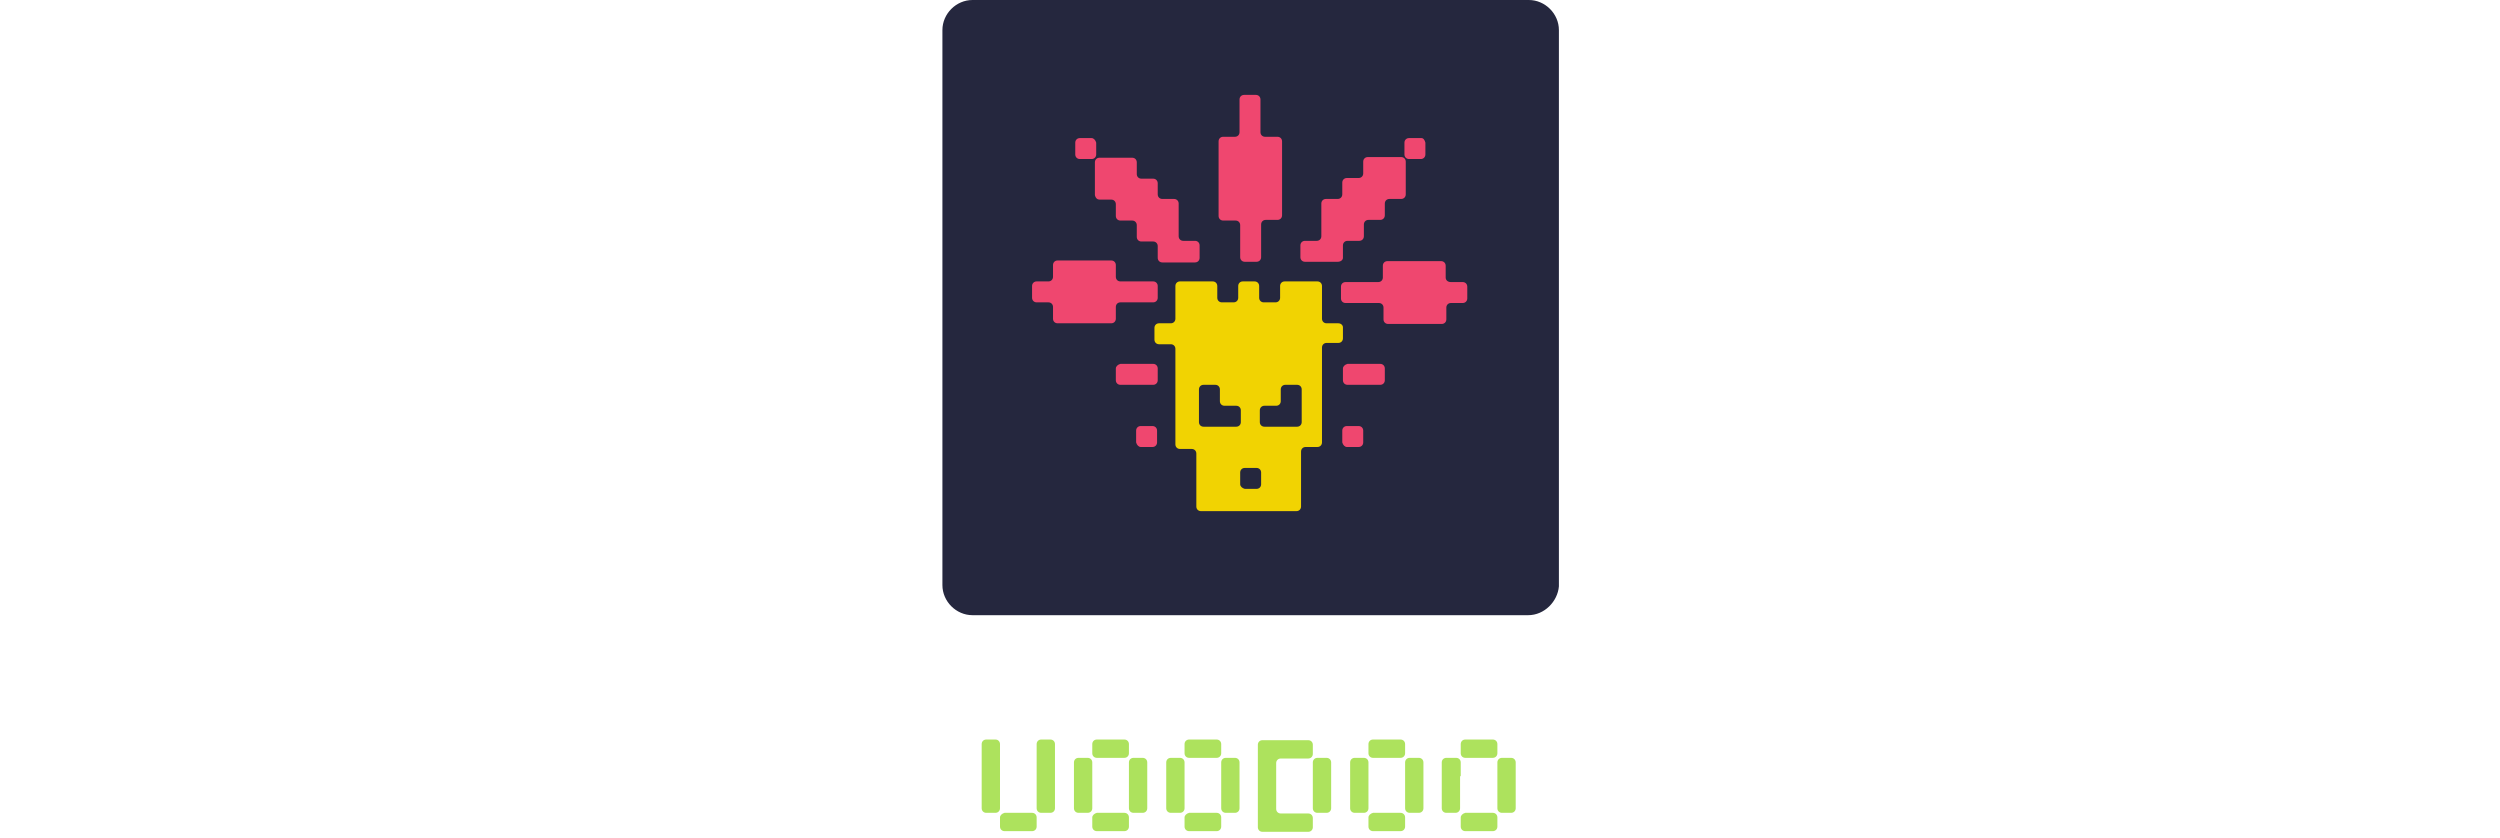
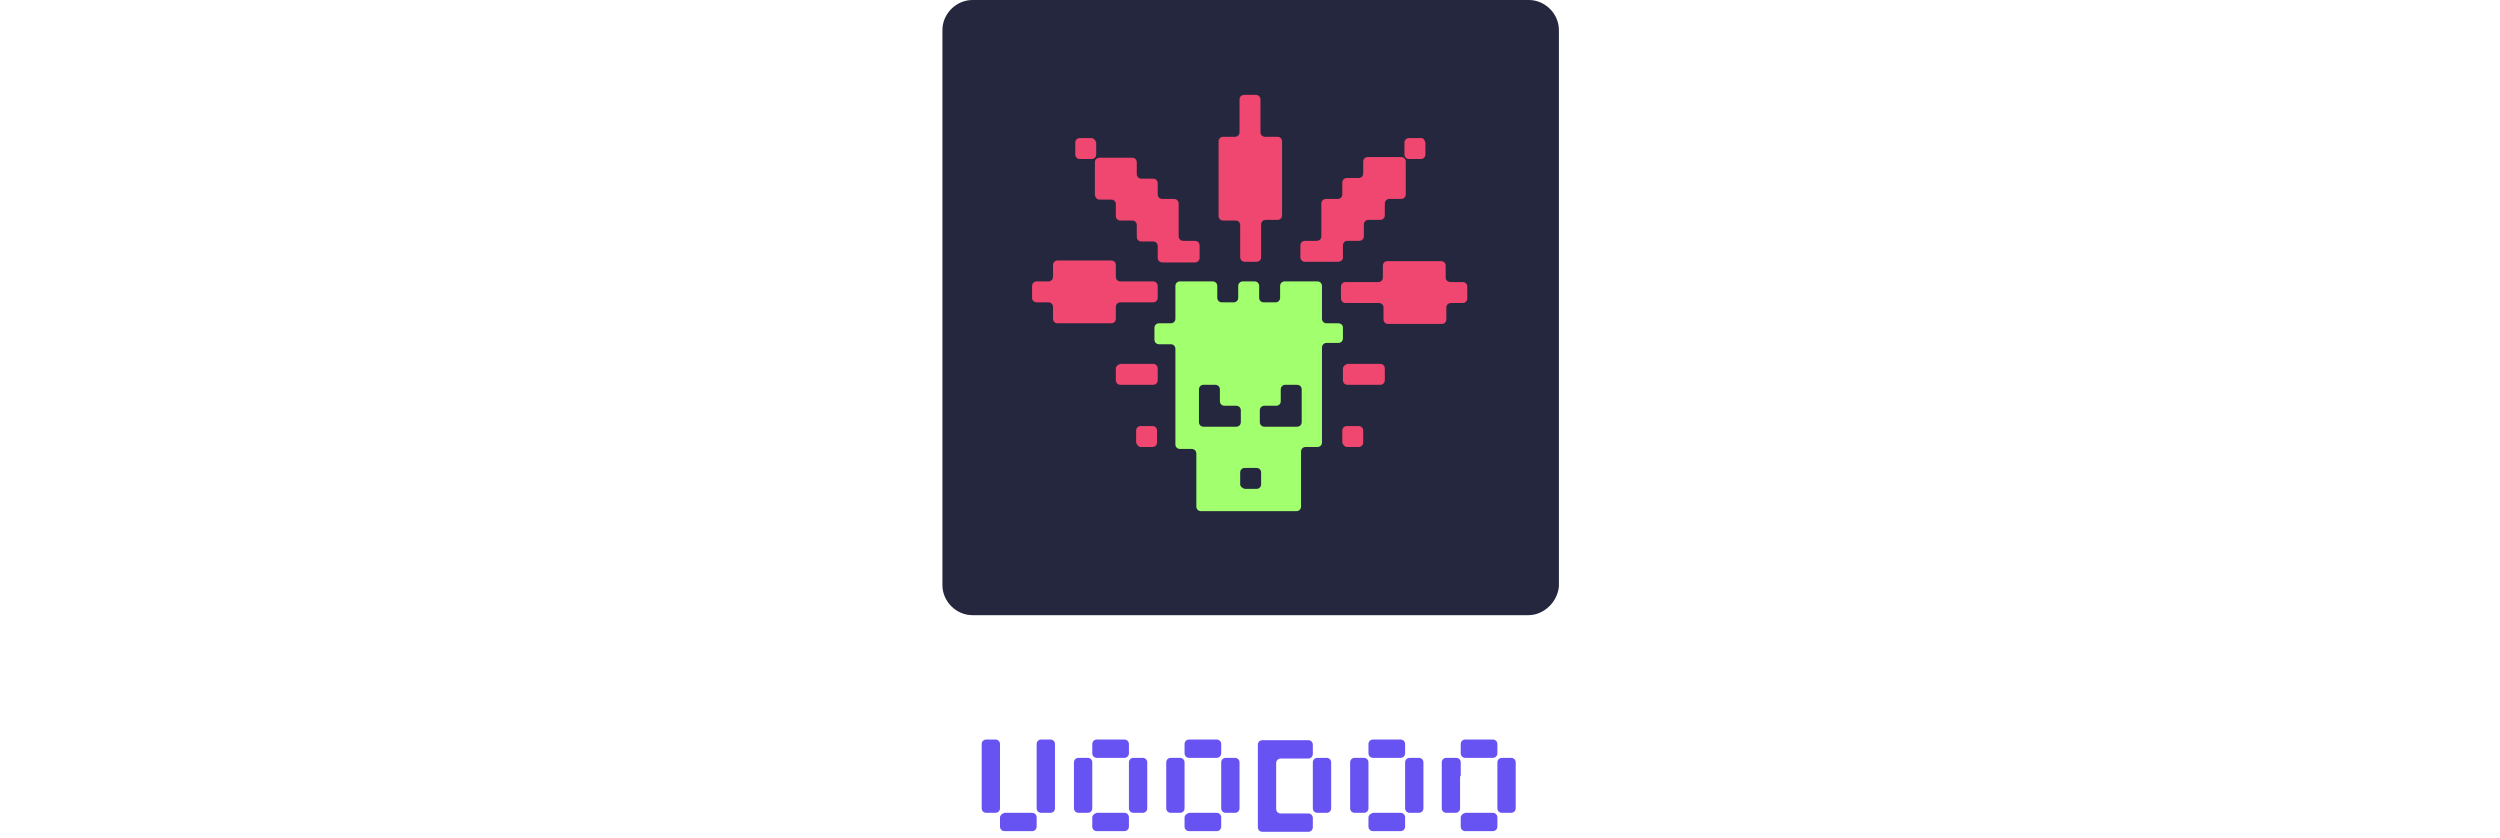
<svg xmlns="http://www.w3.org/2000/svg" version="1.1" id="Layer_1" x="0px" y="0px" viewBox="0 0 382 128" style="enable-background:new 0 0 382 128;" xml:space="preserve">
  <style type="text/css">
- 	.st0{fill:#ADE25D;}
+ 	.st0{fill:#6752F2;}
	.st1{fill:#25273E;}
- 	.st2{fill:#F1D302;}
+ 	.st2{fill:#A2FF6D;}
	.st3{fill:#EF476F;}
</style>
  <g>
    <path class="st0" d="M152.8,118.6v-2.8v-2.1c0-0.4-0.3-0.7-0.7-0.7h-1.4c-0.4,0-0.7,0.3-0.7,0.7v2.1v2.8v2.8v2.1   c0,0.4,0.3,0.7,0.7,0.7h1.4c0.4,0,0.7-0.3,0.7-0.7v-2.1V118.6z" />
    <path class="st0" d="M158.4,115.8v2.8v2.8v2.1c0,0.4,0.3,0.7,0.7,0.7h1.4c0.4,0,0.7-0.3,0.7-0.7v-2.1v-2.8v-2.8v-2.1   c0-0.4-0.3-0.7-0.7-0.7h-1.4c-0.4,0-0.7,0.3-0.7,0.7V115.8z" />
    <path class="st0" d="M166.9,118.6v-2.1c0-0.4-0.3-0.7-0.7-0.7h-1.4c-0.4,0-0.7,0.3-0.7,0.7v2.1v2.8v2.1c0,0.4,0.3,0.7,0.7,0.7h1.4   c0.4,0,0.7-0.3,0.7-0.7v-2.1V118.6z" />
    <path class="st0" d="M166.9,124.9v1.4c0,0.4,0.3,0.7,0.7,0.7h2.1h2.1c0.4,0,0.7-0.3,0.7-0.7v-1.4c0-0.4-0.3-0.7-0.7-0.7h-2.1h-2.1   C167.2,124.3,166.9,124.6,166.9,124.9z" />
    <path class="st0" d="M152.8,124.9v1.4c0,0.4,0.3,0.7,0.7,0.7h2.1h2.1c0.4,0,0.7-0.3,0.7-0.7v-1.4c0-0.4-0.3-0.7-0.7-0.7h-2.1h-2.1   C153.1,124.3,152.8,124.6,152.8,124.9z" />
    <path class="st0" d="M172.5,118.6v2.8v2.1c0,0.4,0.3,0.7,0.7,0.7h1.4c0.4,0,0.7-0.3,0.7-0.7v-2.1v-2.8v-2.1c0-0.4-0.3-0.7-0.7-0.7   h-1.4c-0.4,0-0.7,0.3-0.7,0.7V118.6z" />
    <path class="st0" d="M172.5,115.1v-1.4c0-0.4-0.3-0.7-0.7-0.7h-2.1h-2.1c-0.4,0-0.7,0.3-0.7,0.7v1.4c0,0.4,0.3,0.7,0.7,0.7h2.1h2.1   C172.2,115.8,172.5,115.5,172.5,115.1z" />
    <path class="st0" d="M181,118.6v-2.1c0-0.4-0.3-0.7-0.7-0.7h-1.4c-0.4,0-0.7,0.3-0.7,0.7v2.1v2.8v2.1c0,0.4,0.3,0.7,0.7,0.7h1.4   c0.4,0,0.7-0.3,0.7-0.7v-2.1V118.6z" />
    <path class="st0" d="M181,124.9v1.4c0,0.4,0.3,0.7,0.7,0.7h2.1h2.1c0.4,0,0.7-0.3,0.7-0.7v-1.4c0-0.4-0.3-0.7-0.7-0.7h-2.1h-2.1   C181.3,124.3,181,124.6,181,124.9z" />
    <path class="st0" d="M186.6,118.6v2.8v2.1c0,0.4,0.3,0.7,0.7,0.7h1.4c0.4,0,0.7-0.3,0.7-0.7v-2.1v-2.8v-2.1c0-0.4-0.3-0.7-0.7-0.7   h-1.4c-0.4,0-0.7,0.3-0.7,0.7V118.6z" />
    <path class="st0" d="M186.6,115.1v-1.4c0-0.4-0.3-0.7-0.7-0.7h-2.1h-2.1c-0.4,0-0.7,0.3-0.7,0.7v1.4c0,0.4,0.3,0.7,0.7,0.7h2.1h2.1   C186.3,115.8,186.6,115.5,186.6,115.1z" />
    <path class="st0" d="M195.7,124.3c-0.4,0-0.7-0.3-0.7-0.7v-2.1v-2.8v-2.1c0-0.4,0.3-0.7,0.7-0.7h2.1h2.1c0.4,0,0.7-0.3,0.7-0.7   v-1.4c0-0.4-0.3-0.7-0.7-0.7h-2.1H195h-2.1c-0.4,0-0.7,0.3-0.7,0.7v2.1v2.8v2.8v2.8v2.1c0,0.4,0.3,0.7,0.7,0.7h2.1h2.8h2.1   c0.4,0,0.7-0.3,0.7-0.7v-1.4c0-0.4-0.3-0.7-0.7-0.7h-2.1H195.7z" />
    <path class="st0" d="M200.6,118.6v2.8v2.1c0,0.4,0.3,0.7,0.7,0.7h1.4c0.4,0,0.7-0.3,0.7-0.7v-2.1v-2.8v-2.1c0-0.4-0.3-0.7-0.7-0.7   h-1.4c-0.4,0-0.7,0.3-0.7,0.7V118.6z" />
    <path class="st0" d="M209.1,118.6v-2.1c0-0.4-0.3-0.7-0.7-0.7H207c-0.4,0-0.7,0.3-0.7,0.7v2.1v2.8v2.1c0,0.4,0.3,0.7,0.7,0.7h1.4   c0.4,0,0.7-0.3,0.7-0.7v-2.1V118.6z" />
    <path class="st0" d="M209.1,124.9v1.4c0,0.4,0.3,0.7,0.7,0.7h2.1h2.1c0.4,0,0.7-0.3,0.7-0.7v-1.4c0-0.4-0.3-0.7-0.7-0.7h-2.1h-2.1   C209.4,124.3,209.1,124.6,209.1,124.9z" />
    <path class="st0" d="M214.7,118.6v2.8v2.1c0,0.4,0.3,0.7,0.7,0.7h1.4c0.4,0,0.7-0.3,0.7-0.7v-2.1v-2.8v-2.1c0-0.4-0.3-0.7-0.7-0.7   h-1.4c-0.4,0-0.7,0.3-0.7,0.7V118.6z" />
    <path class="st0" d="M214.7,115.1v-1.4c0-0.4-0.3-0.7-0.7-0.7h-2.1h-2.1c-0.4,0-0.7,0.3-0.7,0.7v1.4c0,0.4,0.3,0.7,0.7,0.7h2.1h2.1   C214.4,115.8,214.7,115.5,214.7,115.1z" />
    <path class="st0" d="M223.2,118.6v-2.1c0-0.4-0.3-0.7-0.7-0.7H221c-0.4,0-0.7,0.3-0.7,0.7v2.1v2.8v2.1c0,0.4,0.3,0.7,0.7,0.7h1.4   c0.4,0,0.7-0.3,0.7-0.7v-2.1V118.6z" />
    <path class="st0" d="M223.2,124.9v1.4c0,0.4,0.3,0.7,0.7,0.7h2.1h2.1c0.4,0,0.7-0.3,0.7-0.7v-1.4c0-0.4-0.3-0.7-0.7-0.7H226h-2.1   C223.5,124.3,223.2,124.6,223.2,124.9z" />
    <path class="st0" d="M229.5,115.8c-0.4,0-0.7,0.3-0.7,0.7v2.1v2.8v2.1c0,0.4,0.3,0.7,0.7,0.7h1.4c0.4,0,0.7-0.3,0.7-0.7v-2.1v-2.8   v-2.1c0-0.4-0.3-0.7-0.7-0.7H229.5z" />
    <path class="st0" d="M228.8,115.1v-1.4c0-0.4-0.3-0.7-0.7-0.7H226h-2.1c-0.4,0-0.7,0.3-0.7,0.7v1.4c0,0.4,0.3,0.7,0.7,0.7h2.1h2.1   C228.5,115.8,228.8,115.5,228.8,115.1z" />
  </g>
  <g id="Layer_2">
    <path class="st1" d="M233.5,94h-84.9c-2.5,0-4.6-2.1-4.6-4.6V4.6c0-2.5,2.1-4.6,4.6-4.6h85c2.5,0,4.6,2.1,4.6,4.6v85   C238,91.9,236,94,233.5,94z" />
  </g>
  <g id="Layer_1_1_">
    <g>
      <path class="st2" d="M204.5,49.4h-1.8c-0.4,0-0.7-0.3-0.7-0.7v-2.5v-2.5c0-0.4-0.3-0.7-0.7-0.7h-2.5h-2.5c-0.4,0-0.7,0.3-0.7,0.7    v1.8c0,0.4-0.3,0.7-0.7,0.7h-1.8c-0.4,0-0.7-0.3-0.7-0.7v-1.8c0-0.4-0.3-0.7-0.7-0.7h-1.8c-0.4,0-0.7,0.3-0.7,0.7v1.8    c0,0.4-0.3,0.7-0.7,0.7h-1.8c-0.4,0-0.7-0.3-0.7-0.7v-1.8c0-0.4-0.3-0.7-0.7-0.7h-2.5h-2.5c-0.4,0-0.7,0.3-0.7,0.7v2.5v2.5    c0,0.4-0.3,0.7-0.7,0.7h-1.8c-0.4,0-0.7,0.3-0.7,0.7v1.8c0,0.4,0.3,0.7,0.7,0.7h1.8c0.4,0,0.7,0.3,0.7,0.7v2.5v3.2v3.2v3.2v2.5    c0,0.4,0.3,0.7,0.7,0.7h1.8c0.4,0,0.7,0.3,0.7,0.7v2.5v3.2v2.4c0,0.4,0.3,0.7,0.7,0.7h2.5h3.2h3.2h3.2h2.5c0.4,0,0.7-0.3,0.7-0.7    v-2.5v-3.2V69c0-0.4,0.3-0.7,0.7-0.7h1.8c0.4,0,0.7-0.3,0.7-0.7v-2.5V62v-3.2v-3.2v-2.5c0-0.4,0.3-0.7,0.7-0.7h1.8    c0.4,0,0.7-0.3,0.7-0.7V50C205.2,49.7,204.9,49.4,204.5,49.4z M183.2,62v-2.5c0-0.4,0.3-0.7,0.7-0.7h1.8c0.4,0,0.7,0.3,0.7,0.7    v1.8c0,0.4,0.3,0.7,0.7,0.7h1.8c0.4,0,0.7,0.3,0.7,0.7v1.8c0,0.4-0.3,0.7-0.7,0.7h-2.5h-2.5c-0.4,0-0.7-0.3-0.7-0.7    C183.2,64.5,183.2,62,183.2,62z M189.5,74v-1.8c0-0.4,0.3-0.7,0.7-0.7h1.8c0.4,0,0.7,0.3,0.7,0.7V74c0,0.4-0.3,0.7-0.7,0.7h-1.8    C189.8,74.6,189.5,74.3,189.5,74z M198.9,62v2.5c0,0.4-0.3,0.7-0.7,0.7h-2.5h-2.5c-0.4,0-0.7-0.3-0.7-0.7v-1.8    c0-0.4,0.3-0.7,0.7-0.7h1.8c0.4,0,0.7-0.3,0.7-0.7v-1.8c0-0.4,0.3-0.7,0.7-0.7h1.8c0.4,0,0.7,0.3,0.7,0.7    C198.9,59.5,198.9,62,198.9,62z" />
      <path class="st3" d="M189.5,36.8v2.5c0,0.4,0.3,0.7,0.7,0.7h1.8c0.4,0,0.7-0.3,0.7-0.7v-2.5v-2.5c0-0.4,0.3-0.7,0.7-0.7h1.8    c0.4,0,0.7-0.3,0.7-0.7v-2.5v-3.2v-3.1v-2.5c0-0.4-0.3-0.7-0.7-0.7h-1.9c-0.4,0-0.7-0.3-0.7-0.7v-2.5v-2.5c0-0.4-0.3-0.7-0.7-0.7    h-1.8c-0.4,0-0.7,0.3-0.7,0.7v2.5v2.5c0,0.4-0.3,0.7-0.7,0.7h-1.8c-0.4,0-0.7,0.3-0.7,0.7v2.5v3.2v3.2V33c0,0.4,0.3,0.7,0.7,0.7    h1.9c0.4,0,0.7,0.3,0.7,0.7V36.8z" />
      <path class="st3" d="M217.2,21.1h-1.9c-0.4,0-0.7,0.3-0.7,0.7v1.8c0,0.4,0.3,0.7,0.7,0.7h1.8c0.4,0,0.7-0.3,0.7-0.7v-1.8    C217.7,21.4,217.5,21.1,217.2,21.1z" />
      <path class="st3" d="M205.2,39.4v-1.9c0-0.4,0.3-0.7,0.7-0.7h1.8c0.4,0,0.7-0.3,0.7-0.7v-1.8c0-0.4,0.3-0.7,0.7-0.7h1.8    c0.4,0,0.7-0.3,0.7-0.7v-1.8c0-0.4,0.3-0.7,0.7-0.7h1.8c0.4,0,0.7-0.3,0.7-0.7v-2.5v-2.5c0-0.4-0.3-0.7-0.7-0.7h-2.5H209    c-0.4,0-0.7,0.3-0.7,0.7v1.8c0,0.4-0.3,0.7-0.7,0.7h-1.8c-0.4,0-0.7,0.3-0.7,0.7v1.8c0,0.4-0.3,0.7-0.7,0.7h-1.8    c-0.4,0-0.7,0.3-0.7,0.7v2.5v2.5c0,0.4-0.3,0.7-0.7,0.7h-1.8c-0.4,0-0.7,0.3-0.7,0.7v1.8c0,0.4,0.3,0.7,0.7,0.7h2.5h2.5    C204.9,40,205.2,39.7,205.2,39.4z" />
      <path class="st3" d="M168,30.5h1.8c0.4,0,0.7,0.3,0.7,0.7V33c0,0.4,0.3,0.7,0.7,0.7h1.8c0.4,0,0.7,0.3,0.7,0.7v1.8    c0,0.4,0.3,0.7,0.7,0.7h1.8c0.4,0,0.7,0.3,0.7,0.7v1.8c0,0.4,0.3,0.7,0.7,0.7h2.5h2.5c0.4,0,0.7-0.3,0.7-0.7v-1.9    c0-0.4-0.3-0.7-0.7-0.7h-1.8c-0.4,0-0.7-0.3-0.7-0.7v-2.5v-2.5c0-0.4-0.3-0.7-0.7-0.7h-1.8c-0.4,0-0.7-0.3-0.7-0.7V28    c0-0.4-0.3-0.7-0.7-0.7h-1.8c-0.4,0-0.7-0.3-0.7-0.7v-1.8c0-0.4-0.3-0.7-0.7-0.7h-2.5H168c-0.4,0-0.7,0.3-0.7,0.7v2.5v2.5    C167.4,30.3,167.7,30.5,168,30.5z" />
      <path class="st3" d="M166.8,21.1h-1.8c-0.4,0-0.7,0.3-0.7,0.7v1.8c0,0.4,0.3,0.7,0.7,0.7h1.8c0.4,0,0.7-0.3,0.7-0.7v-1.8    C167.4,21.4,167.1,21.1,166.8,21.1z" />
      <path class="st3" d="M220.9,42.4v-1.8c0-0.4-0.3-0.7-0.7-0.7h-2.5h-3.2h-2.5c-0.4,0-0.7,0.3-0.7,0.7v1.8c0,0.4-0.3,0.7-0.7,0.7    h-2.5h-2.5c-0.4,0-0.7,0.3-0.7,0.7v1.8c0,0.4,0.3,0.7,0.7,0.7h2.5h2.6c0.4,0,0.7,0.3,0.7,0.7v1.8c0,0.4,0.3,0.7,0.7,0.7h2.5h3.2    h2.5c0.4,0,0.7-0.3,0.7-0.7v-1.8c0-0.4,0.3-0.7,0.7-0.7h1.8c0.4,0,0.7-0.3,0.7-0.7v-1.8c0-0.4-0.3-0.7-0.7-0.7h-1.8    C221.2,43.1,220.9,42.8,220.9,42.4z" />
      <path class="st3" d="M170.5,56.3v1.8c0,0.4,0.3,0.7,0.7,0.7h2.5h2.5c0.4,0,0.7-0.3,0.7-0.7v-1.8c0-0.4-0.3-0.7-0.7-0.7h-2.5h-2.5    C170.8,55.7,170.5,56,170.5,56.3z" />
      <path class="st3" d="M205.2,56.3v1.8c0,0.4,0.3,0.7,0.7,0.7h2.5h2.5c0.4,0,0.7-0.3,0.7-0.7v-1.8c0-0.4-0.3-0.7-0.7-0.7h-2.5h-2.5    C205.5,55.7,205.2,56,205.2,56.3z" />
      <path class="st3" d="M174.3,68.3h1.8c0.4,0,0.7-0.3,0.7-0.7v-1.8c0-0.4-0.3-0.7-0.7-0.7h-1.8c-0.4,0-0.7,0.3-0.7,0.7v1.8    C173.7,68,174,68.3,174.3,68.3z" />
      <path class="st3" d="M205.8,68.3h1.8c0.4,0,0.7-0.3,0.7-0.7v-1.8c0-0.4-0.3-0.7-0.7-0.7h-1.8c-0.4,0-0.7,0.3-0.7,0.7v1.8    C205.2,68,205.5,68.3,205.8,68.3z" />
      <path class="st3" d="M170.5,46.9c0-0.4,0.3-0.7,0.7-0.7h2.5h2.5c0.4,0,0.7-0.3,0.7-0.7v-1.8c0-0.4-0.3-0.7-0.7-0.7h-2.5h-2.5    c-0.4,0-0.7-0.3-0.7-0.7v-1.8c0-0.4-0.3-0.7-0.7-0.7h-2.5h-3.2h-2.5c-0.4,0-0.7,0.3-0.7,0.7v1.8c0,0.4-0.3,0.7-0.7,0.7h-1.8    c-0.4,0-0.7,0.3-0.7,0.7v1.8c0,0.4,0.3,0.7,0.7,0.7h1.8c0.4,0,0.7,0.3,0.7,0.7v1.8c0,0.4,0.3,0.7,0.7,0.7h2.5h3.2h2.5    c0.4,0,0.7-0.3,0.7-0.7V46.9z" />
    </g>
  </g>
</svg>
